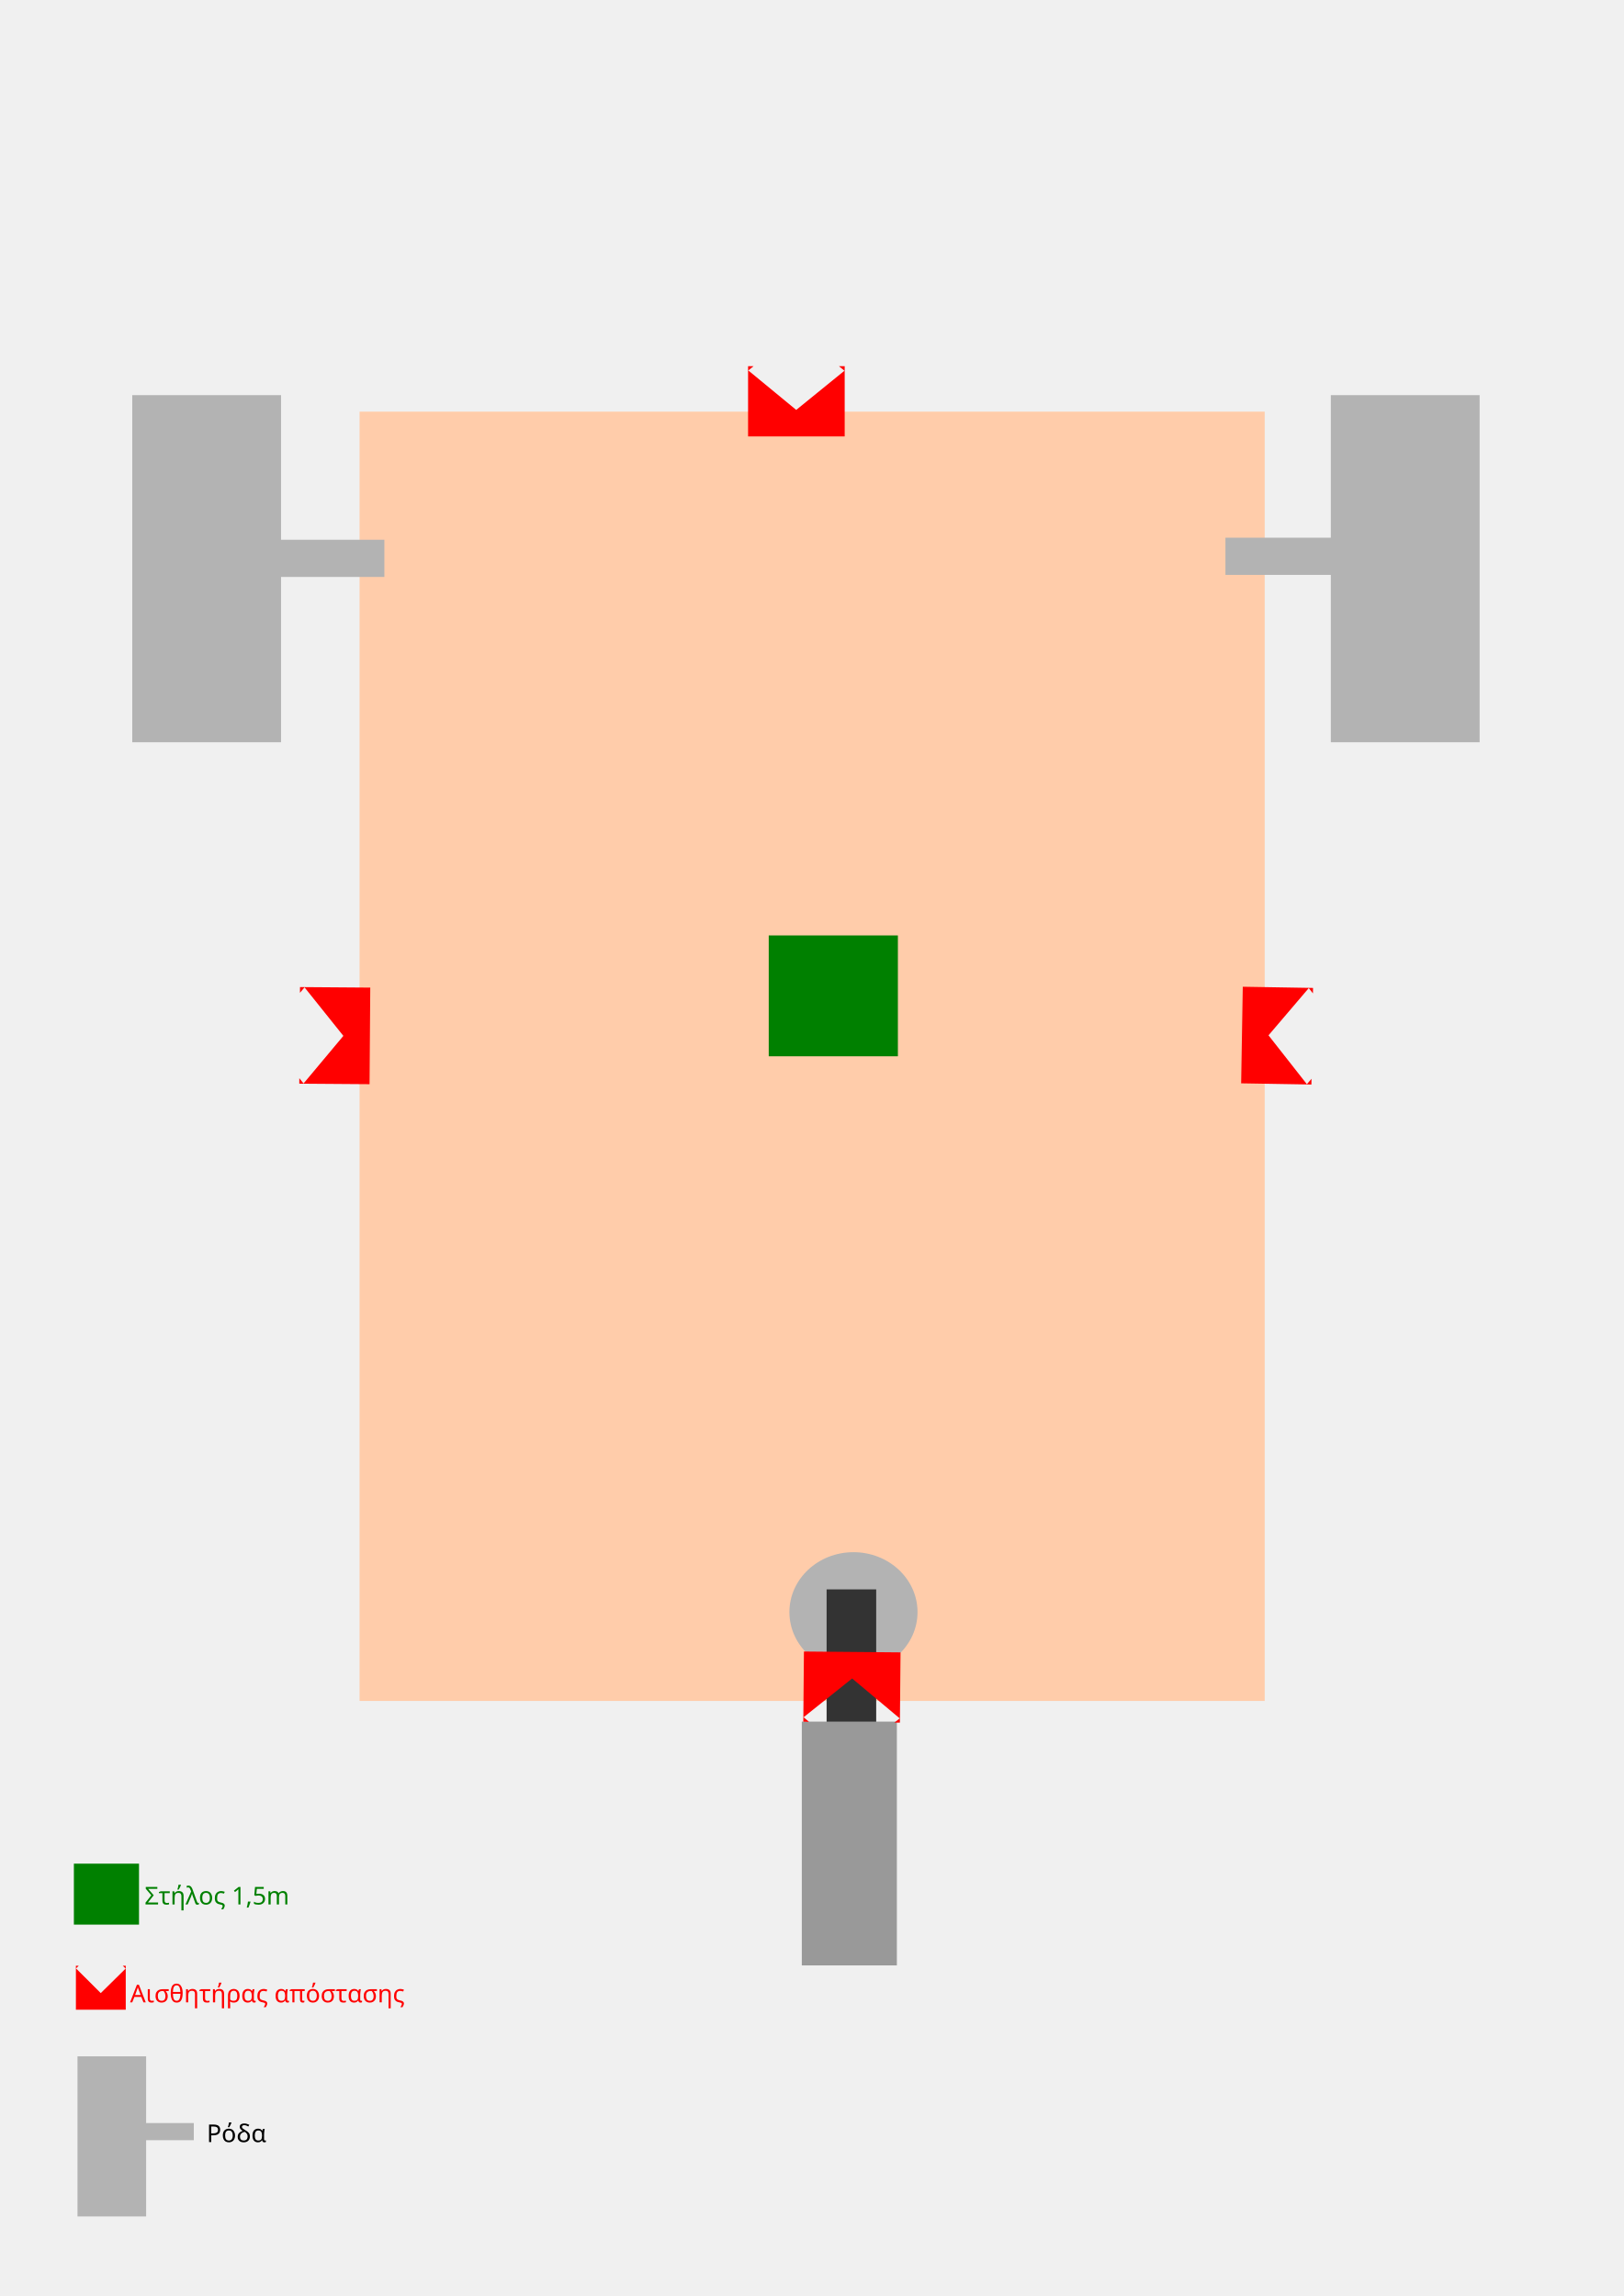
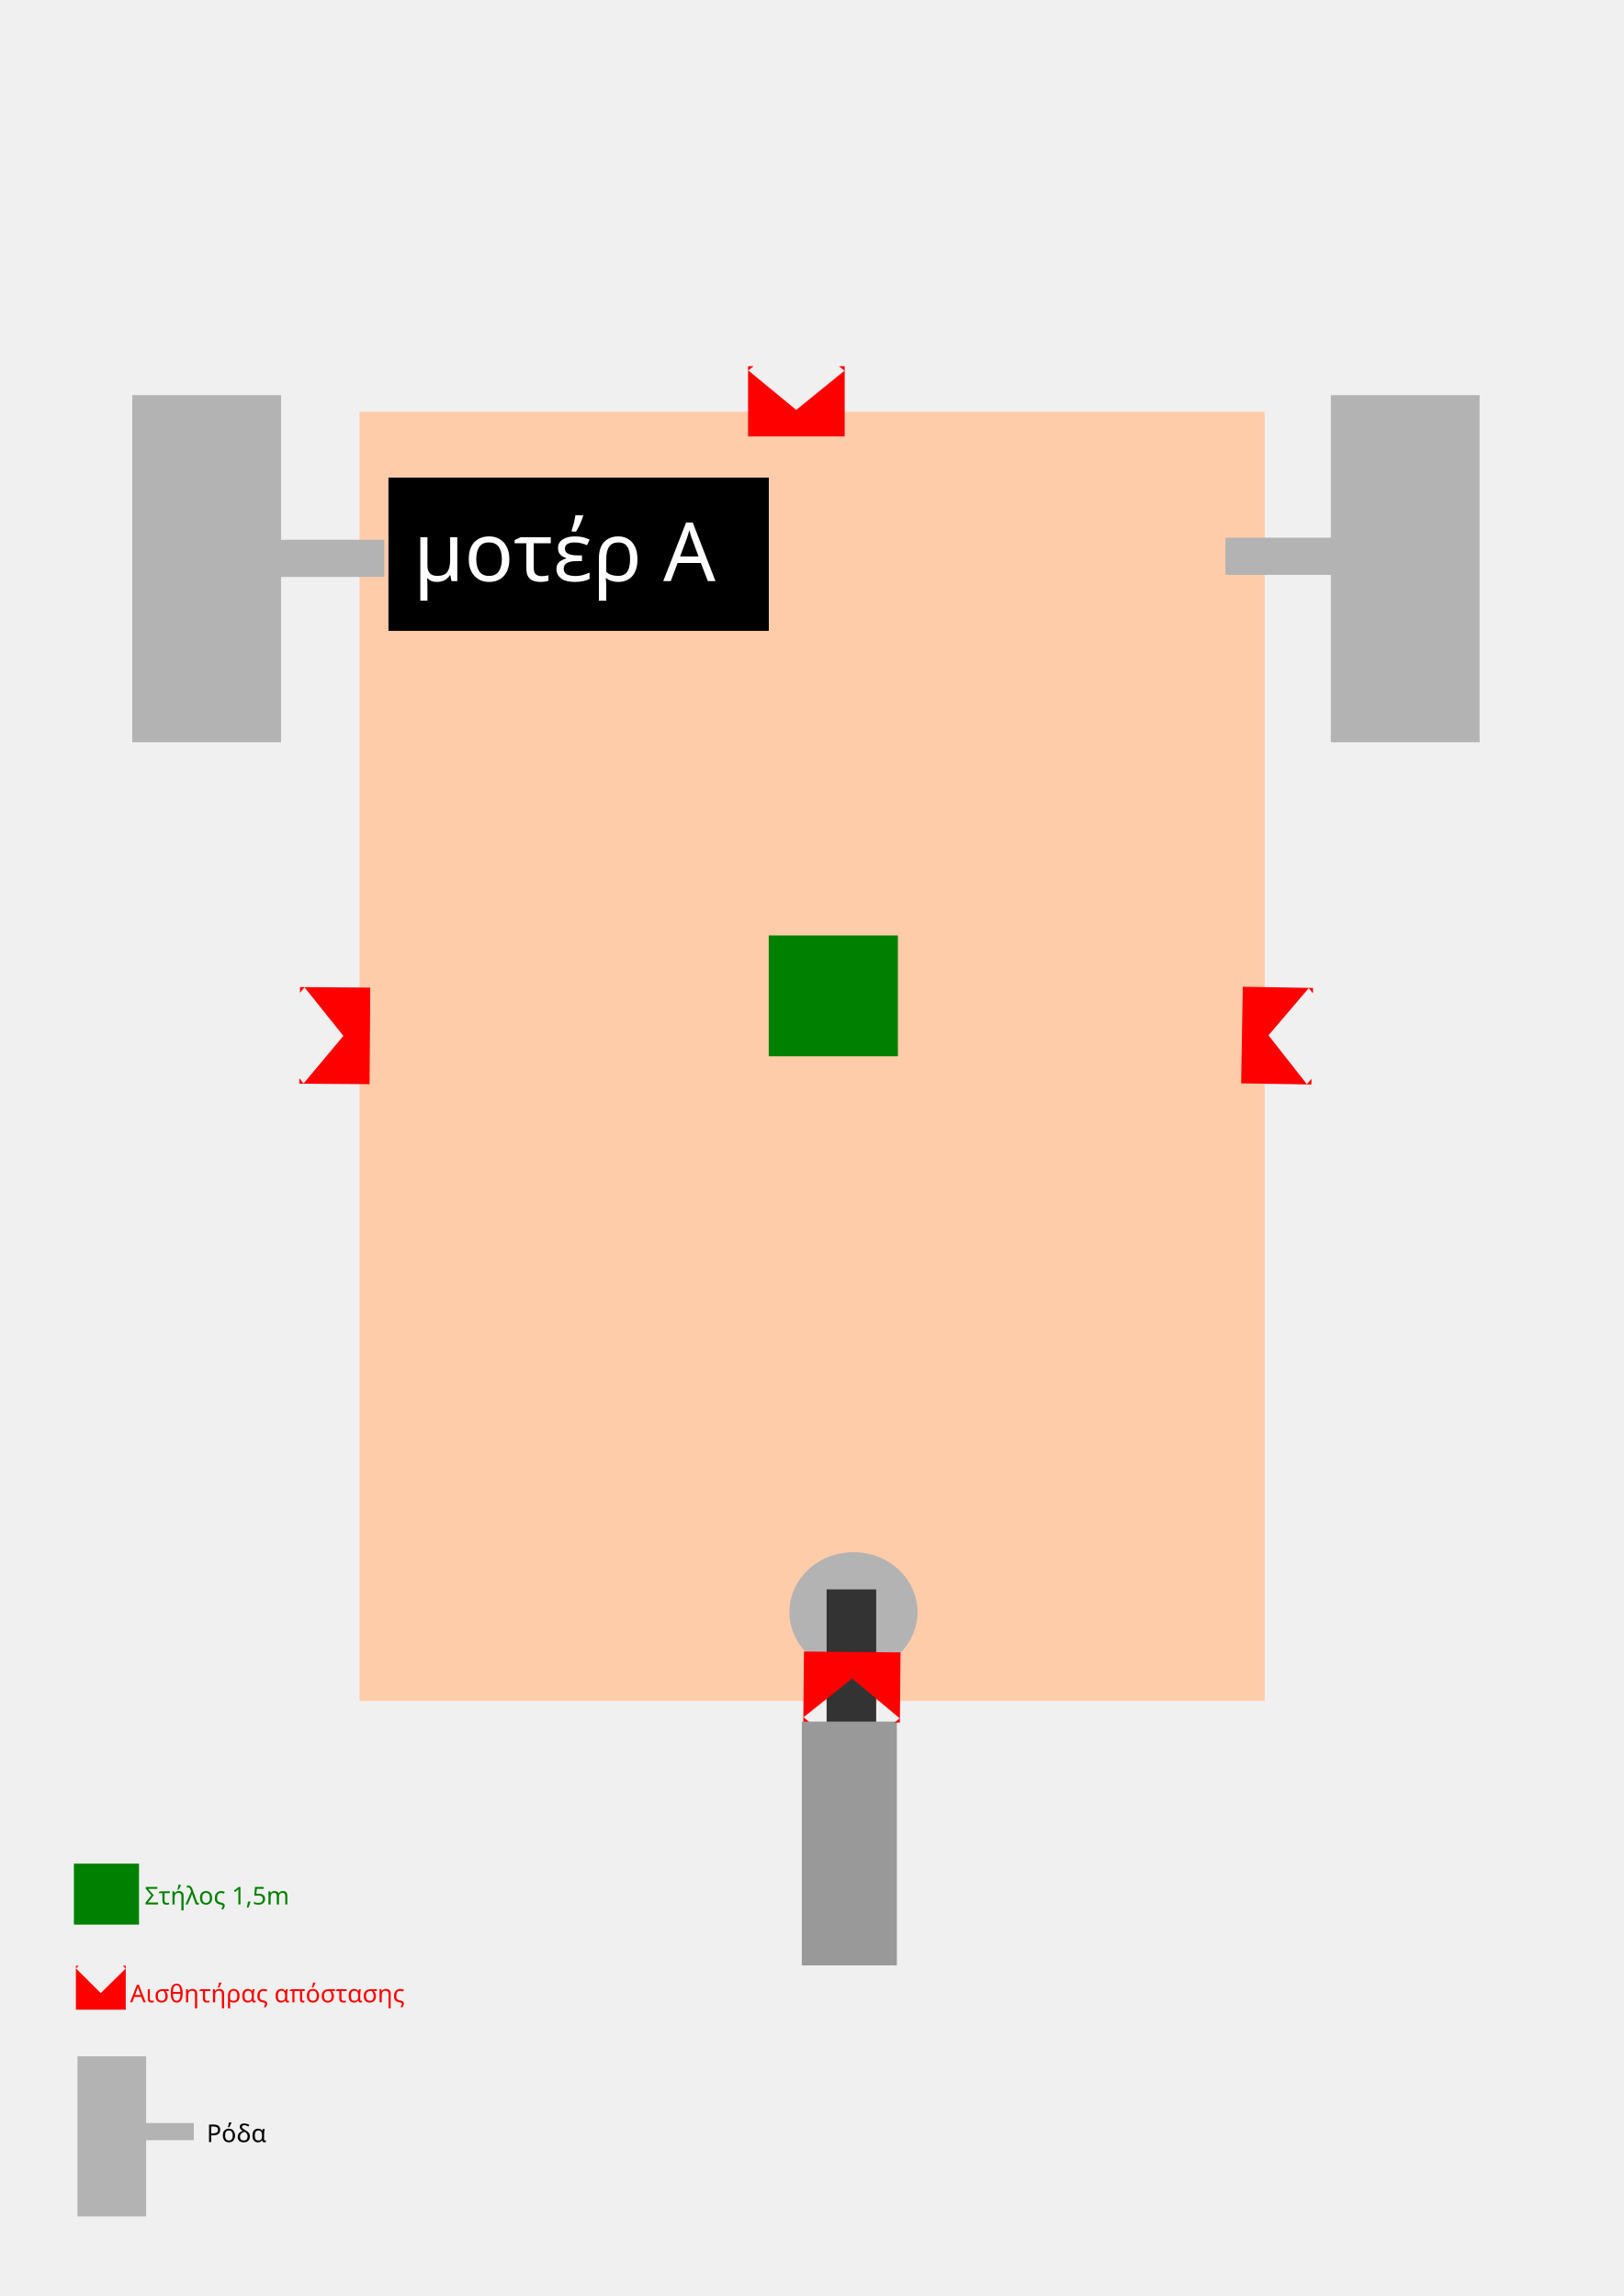
<svg xmlns="http://www.w3.org/2000/svg" xmlns:xlink="http://www.w3.org/1999/xlink" width="210mm" height="297mm" viewBox="0 0 210 297" version="1.1" id="svg8">
  <defs id="defs2">
-     <clipPath clipPathUnits="userSpaceOnUse" id="clipPath3751">
-       <use x="0" y="0" xlink:href="#g3747" id="use3753" width="100%" height="100%" />
-     </clipPath>
    <clipPath clipPathUnits="userSpaceOnUse" id="clipPath3762">
      <use x="0" y="0" xlink:href="#g3758" id="use3764" width="100%" height="100%" />
    </clipPath>
  </defs>
  <g id="layer1">
    <rect id="rect3713" width="117.064" height="166.776" x="46.505" y="53.25" style="fill:#ffccaa;stroke-width:0.272" />
-     <g id="g3749" clip-path="url(#clipPath3751)" transform="translate(5.34539,41.69405)">
+     <g id="g3749" clip-path="none" transform="translate(5.34539,41.69405)">
      <g id="g3747">
        <rect y="20.109" x="44.901" height="19.778" width="49.178" id="rect3717" style="fill:#000000;stroke-width:0.286" />
        <text id="text3721" y="33.472" x="48.109" style="font-style:normal;font-weight:normal;font-size:10.583px;line-height:1.25;font-family:sans-serif;letter-spacing:0px;word-spacing:0px;fill:#000000;fill-opacity:1;stroke:none;stroke-width:0.265" xml:space="preserve">
          <tspan style="fill:#ffffff;stroke-width:0.265" y="33.472" x="48.109" id="tspan3719">μοτέρ Α</tspan>
        </text>
      </g>
    </g>
+     <use height="100%" width="100%" id="use3753" xlink:href="#g3747" y="0" x="0" transform="translate(5.34539,41.69405)" />
    <g id="g3760" clip-path="url(#clipPath3762)" transform="translate(4.276314,41.96131)">
      <g id="g3758">
        <rect y="20.376" x="105.839" height="19.778" width="49.178" id="rect3717-2" style="fill:#000000;stroke-width:0.286" />
        <text id="text3721-6" y="33.74" x="109.046" style="font-style:normal;font-weight:normal;font-size:10.583px;line-height:1.25;font-family:sans-serif;letter-spacing:0px;word-spacing:0px;fill:#000000;fill-opacity:1;stroke:none;stroke-width:0.265" xml:space="preserve">
          <tspan style="fill:#ffffff;stroke-width:0.265" y="33.74" x="109.046" id="tspan3719-6">μοτέρ Β</tspan>
        </text>
      </g>
    </g>
    <rect style="fill:#b3b3b3;stroke-width:0.265" id="rect3766" width="19.243" height="44.901" x="17.105" y="51.112" />
    <rect style="fill:#b3b3b3;stroke-width:0.182" id="rect3768" width="14.433" height="4.811" x="35.28" y="69.821" />
    <rect style="fill:#b3b3b3;stroke-width:0.265" id="rect3766-4" width="19.243" height="44.901" x="172.122" y="51.112" />
    <rect style="fill:#b3b3b3;stroke-width:0.182" id="rect3768-5" width="14.433" height="4.811" x="158.491" y="69.554" />
    <ellipse style="fill:#b3b3b3;stroke-width:0.265" id="path3878" cx="110.382" cy="208.534" rx="8.285" ry="7.751" />
    <rect style="fill:#333333;stroke-width:0.265" id="rect3880" width="6.414" height="21.916" x="106.908" y="205.594" />
    <rect style="fill:#999999;stroke-width:0.265" id="rect3882" width="12.294" height="31.538" x="103.701" y="222.699" />
    <path style="fill:#ff0000;stroke-width:0.104" d="m 96.752,47.37 v 9.087 h 12.495 v -9.087 h -0.741 l 0.71,0.585 -6.238,5.07 -6.196,-5.104 0.678,-0.551 z" id="rect3886" />
    <path style="fill:#ff0000;stroke-width:0.104" d="m 38.708,140.179 9.087,0.067 0.093,-12.494 -9.087,-0.067 -0.005,0.741 0.59,-0.706 5.023,6.276 -5.15,6.158 -0.546,-0.682 z" id="rect3886-8" />
    <path style="fill:#ff0000;stroke-width:0.104" d="m 169.82,127.795 -9.086,-0.153 -0.21,12.493 9.086,0.153 0.012,-0.741 -0.597,0.701 -4.964,-6.322 5.207,-6.11 0.539,0.687 z" id="rect3886-7" />
    <path style="fill:#ff0000;stroke-width:0.104" d="m 116.388,222.831 0.082,-9.087 -12.494,-0.112 -0.082,9.087 0.741,0.007 -0.705,-0.591 6.283,-5.014 6.15,5.159 -0.683,0.545 z" id="rect3886-4" />
    <path style="fill:#ff0000;stroke-width:0.059" d="m 9.817,254.281 v 5.685 h 6.447 v -5.685 h -0.382 l 0.367,0.366 -3.219,3.172 -3.197,-3.193 0.35,-0.345 z" id="rect3886-9" />
    <text xml:space="preserve" style="font-style:normal;font-weight:normal;font-size:10.583px;line-height:1.25;font-family:sans-serif;letter-spacing:0px;word-spacing:0px;fill:#000000;fill-opacity:1;stroke:none;stroke-width:0.265" x="16.82" y="259.013" id="text3926">
      <tspan id="tspan3924" x="16.82" y="259.013" style="font-size:3.175px;fill:#ff0000;stroke-width:0.265">Αισθητήρας απόστασης</tspan>
    </text>
    <rect style="fill:#b3b3b3;stroke-width:0.122" id="rect3766-6" width="8.877" height="20.713" x="10.023" y="265.997" />
    <rect style="fill:#b3b3b3;stroke-width:0.084" id="rect3768-4" width="6.658" height="2.219" x="18.407" y="274.627" />
    <text xml:space="preserve" style="font-style:normal;font-weight:normal;font-size:10.583px;line-height:1.25;font-family:sans-serif;letter-spacing:0px;word-spacing:0px;fill:#000000;fill-opacity:1;stroke:none;stroke-width:0.265" x="26.727" y="277.088" id="text3948">
      <tspan id="tspan3946" x="26.727" y="277.088" style="font-size:3.175px;stroke-width:0.265">Ρόδα</tspan>
    </text>
    <rect style="fill:#008000;stroke-width:0.265" id="rect3950" width="16.704" height="15.635" x="99.424" y="121.003" />
    <rect style="fill:#008000;stroke-width:0.133" id="rect3950-7" width="8.424" height="7.884" x="9.555" y="241.074" />
    <text xml:space="preserve" style="font-style:normal;font-weight:normal;font-size:10.583px;line-height:1.25;font-family:sans-serif;letter-spacing:0px;word-spacing:0px;fill:#000000;fill-opacity:1;stroke:none;stroke-width:0.265" x="18.709" y="246.352" id="text3969">
      <tspan id="tspan3967" x="18.709" y="246.352" style="font-size:3.175px;fill:#008000;stroke-width:0.265">Στήλος 1,5m </tspan>
    </text>
  </g>
</svg>
